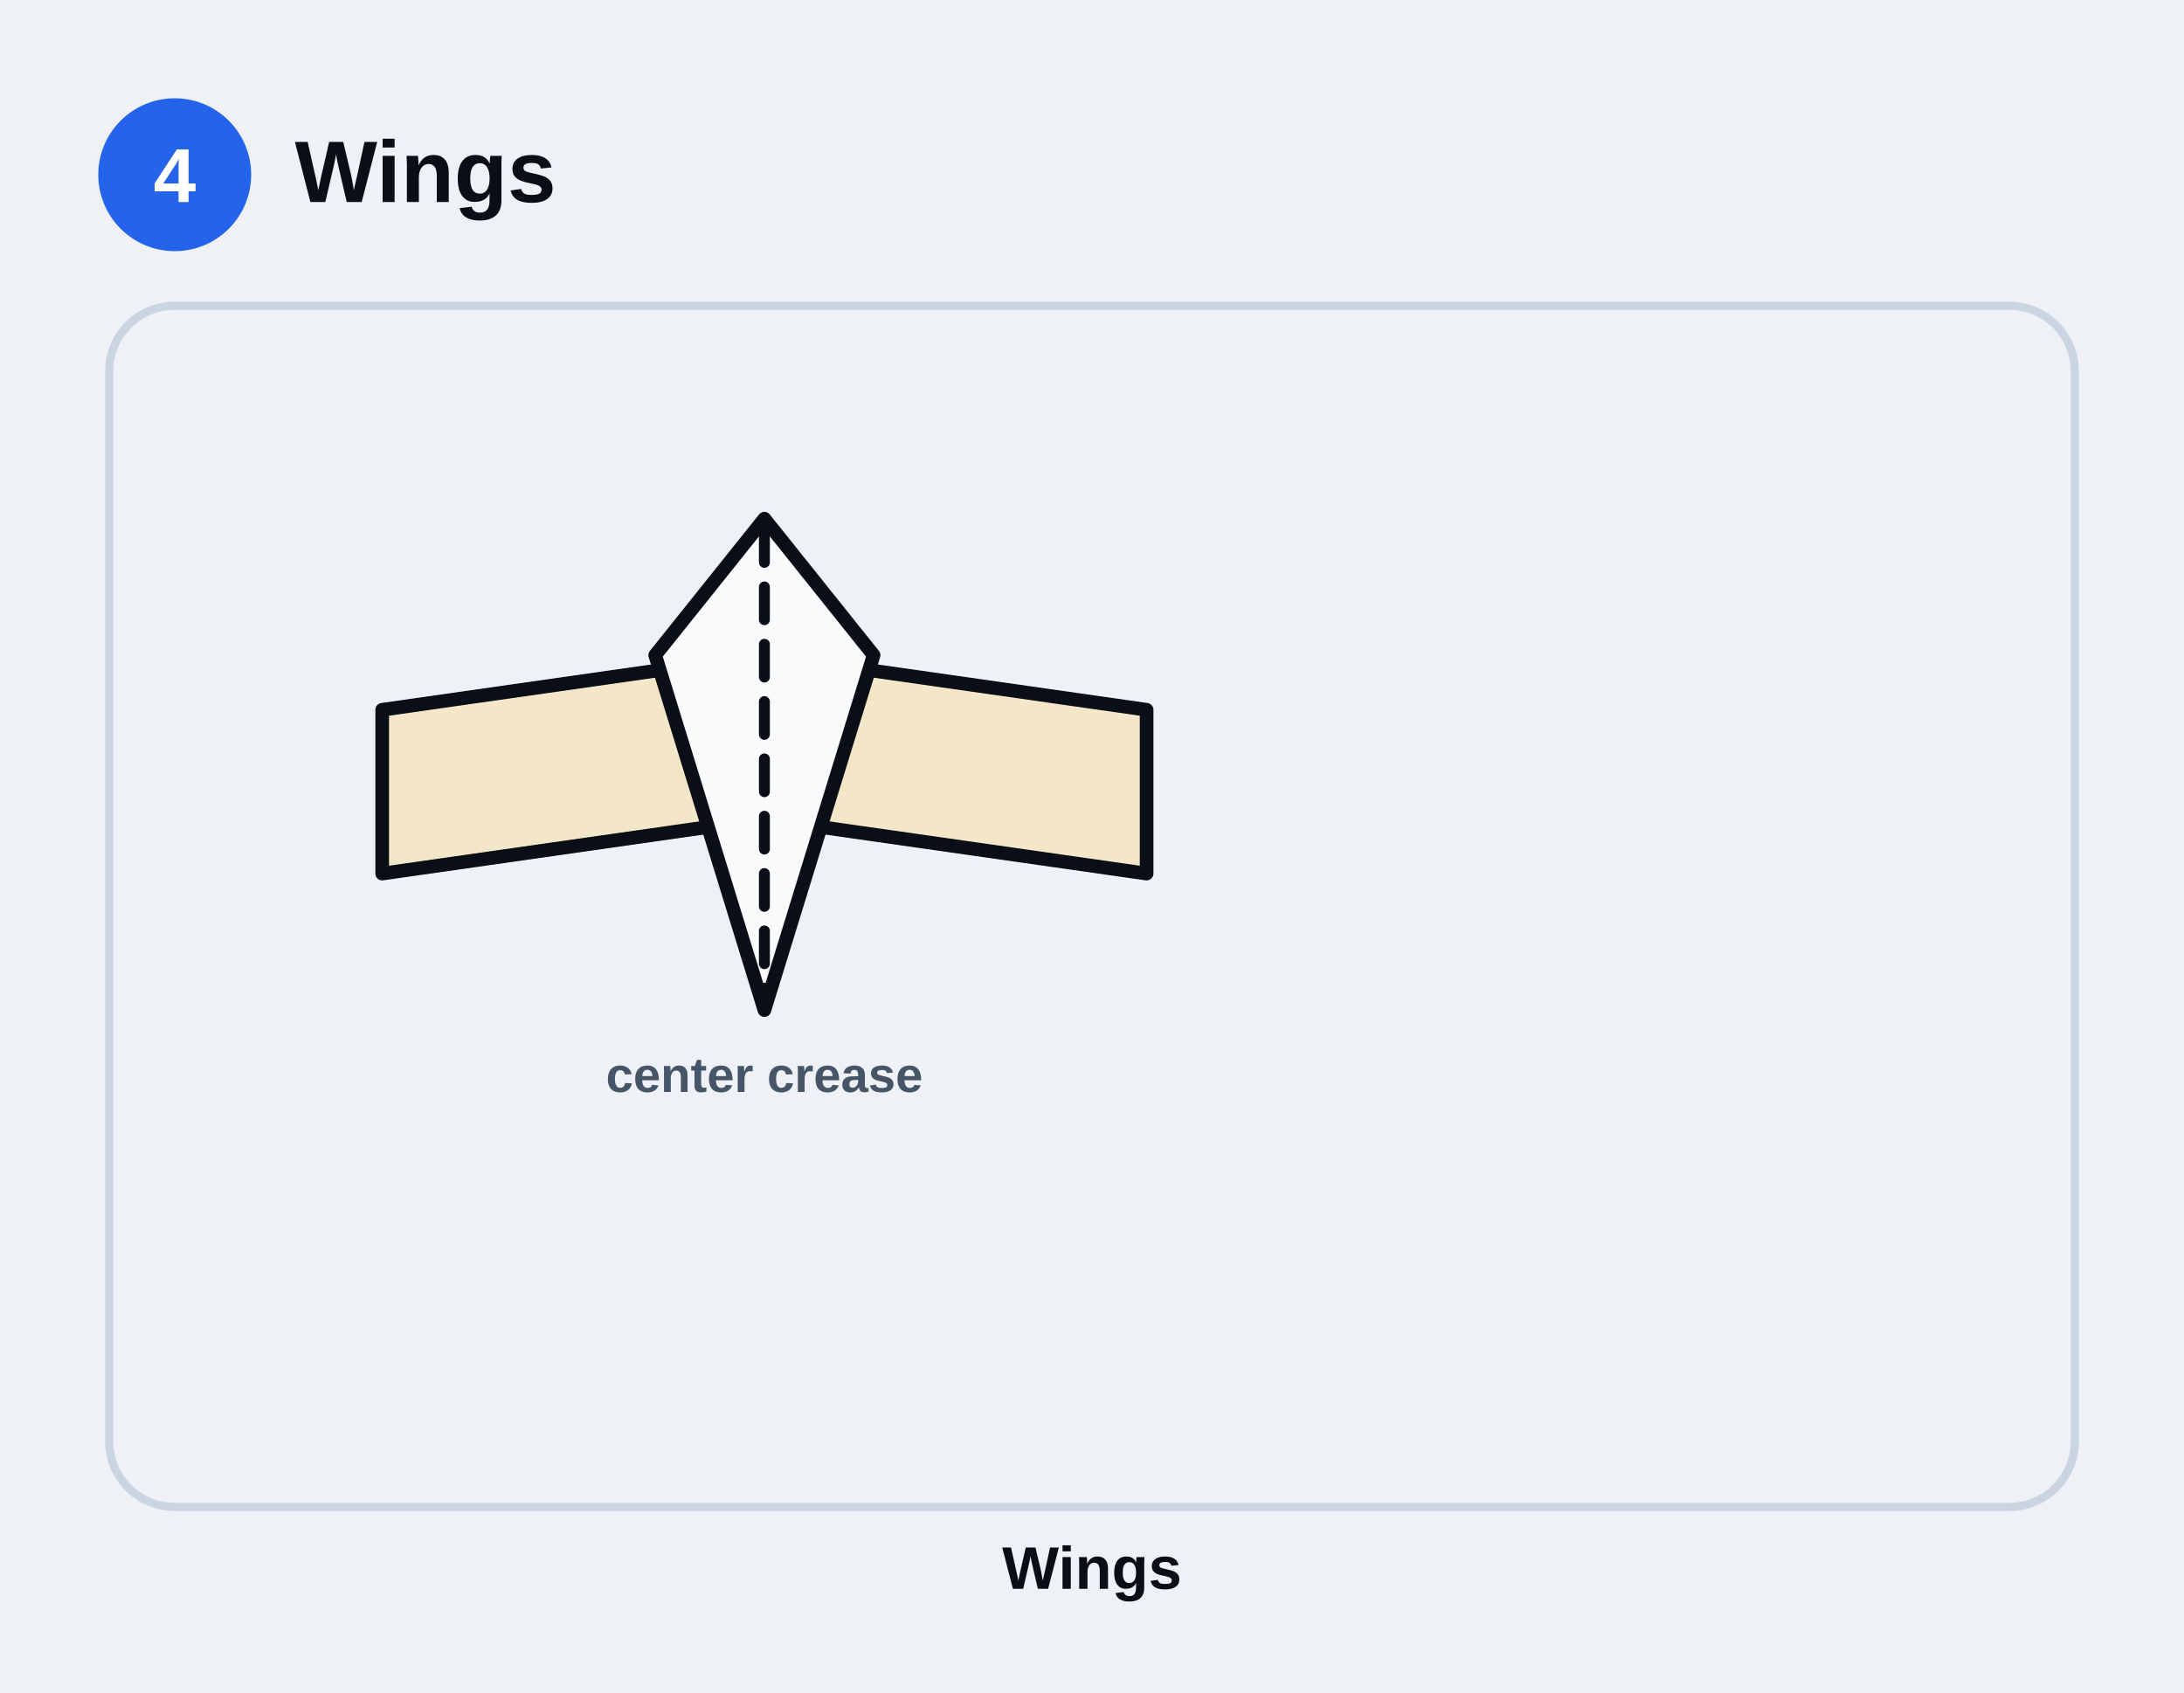
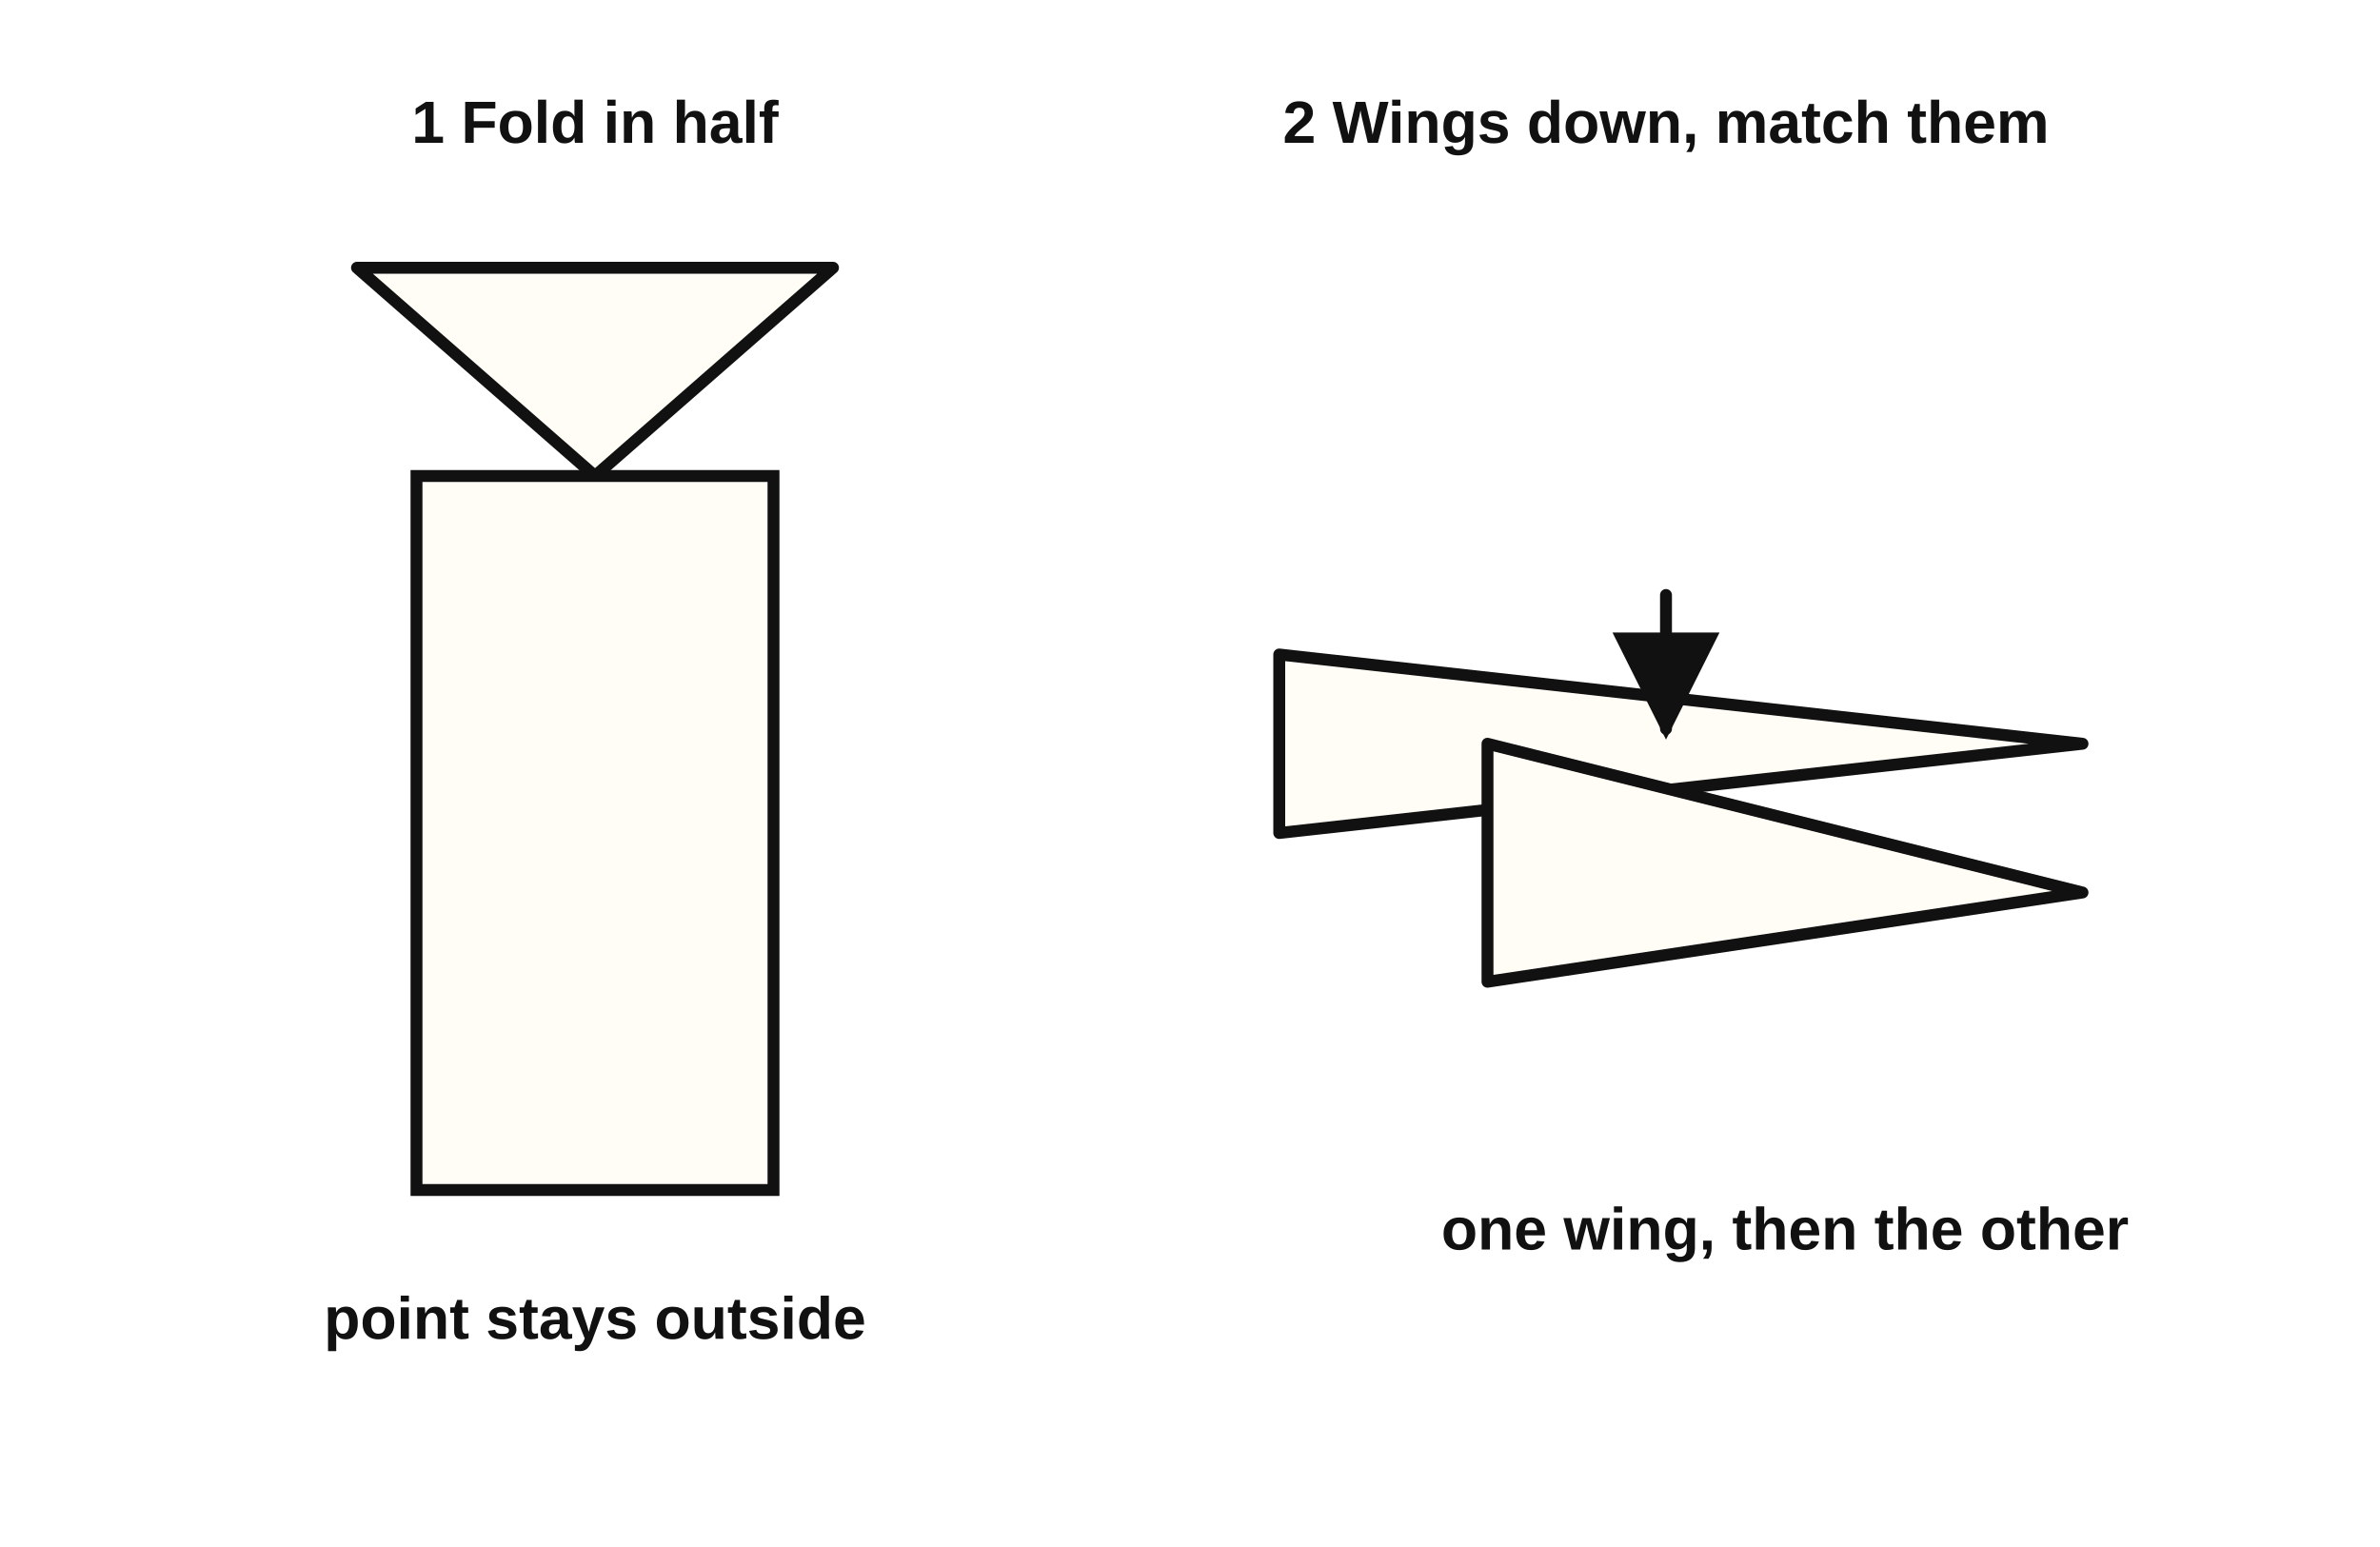
- <svg xmlns="http://www.w3.org/2000/svg" width="800" height="620" viewBox="0 0 800 620" role="img">
+ <svg xmlns="http://www.w3.org/2000/svg" width="800" height="520" viewBox="0 0 800 520" role="img">
+   <rect width="800" height="520" fill="#ffffff" />
  <defs>
-     <marker id="arrow" viewBox="0 0 10 10" refX="8" refY="5" markerWidth="8" markerHeight="8" orient="auto-start-reverse">
-       <path d="M 0 0 L 10 5 L 0 10 z" fill="#2563EB" />
+     <marker id="arr" viewBox="0 0 10 10" refX="9" refY="5" markerWidth="9" markerHeight="9" orient="auto">
+       <path d="M 0 0 L 10 5 L 0 10 z" fill="#111111" />
    </marker>
  </defs>
-   <rect width="800" height="620" fill="#EEF2F7" />
-   <circle cx="64" cy="64" r="28" fill="#2563EB" />
-   <text x="64" y="74" text-anchor="middle" font-size="28" font-family="Arial,Helvetica,sans-serif" font-weight="700" fill="#FFFFFF">4</text>
-   <text x="108" y="74" font-size="32" font-family="Arial,Helvetica,sans-serif" font-weight="700" fill="#0A0E17">Wings</text>
-   <rect x="40" y="112" width="720" height="440" rx="24" fill="#EEF2F7" stroke="#CBD5E1" stroke-width="3" />
-   <g transform="translate(80,150)">
-     <polygon points="60,110 200,90 200,150 60,170" fill="#F4E6C8" stroke="#0A0E17" stroke-width="5" stroke-linejoin="round" />
-     <polygon points="340,110 200,90 200,150 340,170" fill="#F4E6C8" stroke="#0A0E17" stroke-width="5" stroke-linejoin="round" />
-     <polygon points="200,40 240,90 200,220 160,90" fill="#F8FAFC" stroke="#0A0E17" stroke-width="5" stroke-linejoin="round" />
-     <line x1="200" y1="44" x2="200" y2="216" stroke="#0A0E17" stroke-width="4" stroke-dasharray="12 9" stroke-linecap="round" />
-     <text x="200" y="250" text-anchor="middle" font-size="18" font-family="Arial,Helvetica,sans-serif" font-weight="600" fill="#475569">center crease</text>
-   </g>
-   <text x="400" y="582" text-anchor="middle" font-size="22" font-family="Arial,Helvetica,sans-serif" font-weight="700" fill="#0A0E17">Wings</text>
+   <text x="200" y="48" text-anchor="middle" font-size="20" font-family="Arial, Helvetica, sans-serif" fill="#111111" font-weight="700">1  Fold in half</text>
+   <polygon points="120,90 280,90 200,160" fill="#fffdf6" stroke="#111" stroke-width="4" stroke-linejoin="round" />
+   <polygon points="140,160 260,160 260,400 140,400" fill="#fffdf6" stroke="#111" stroke-width="4" />
+   <text x="200" y="450" text-anchor="middle" font-size="20" font-family="Arial, Helvetica, sans-serif" fill="#111111" font-weight="700">point stays outside</text>
+   <text x="560" y="48" text-anchor="middle" font-size="20" font-family="Arial, Helvetica, sans-serif" fill="#111111" font-weight="700">2  Wings down, match them</text>
+   <polygon points="430,220 700,250 430,280" fill="#fffdf6" stroke="#111" stroke-width="4" stroke-linejoin="round" />
+   <polygon points="500,250 700,300 500,330" fill="#fffdf6" stroke="#111" stroke-width="4" stroke-linejoin="round" />
+   <line x1="560" y1="200" x2="560" y2="245" fill="none" stroke="#111111" stroke-width="4" stroke-linecap="round" marker-end="url(#arr)" />
+   <text x="600" y="420" text-anchor="middle" font-size="20" font-family="Arial, Helvetica, sans-serif" fill="#111111" font-weight="700">one wing, then the other</text>
</svg>
